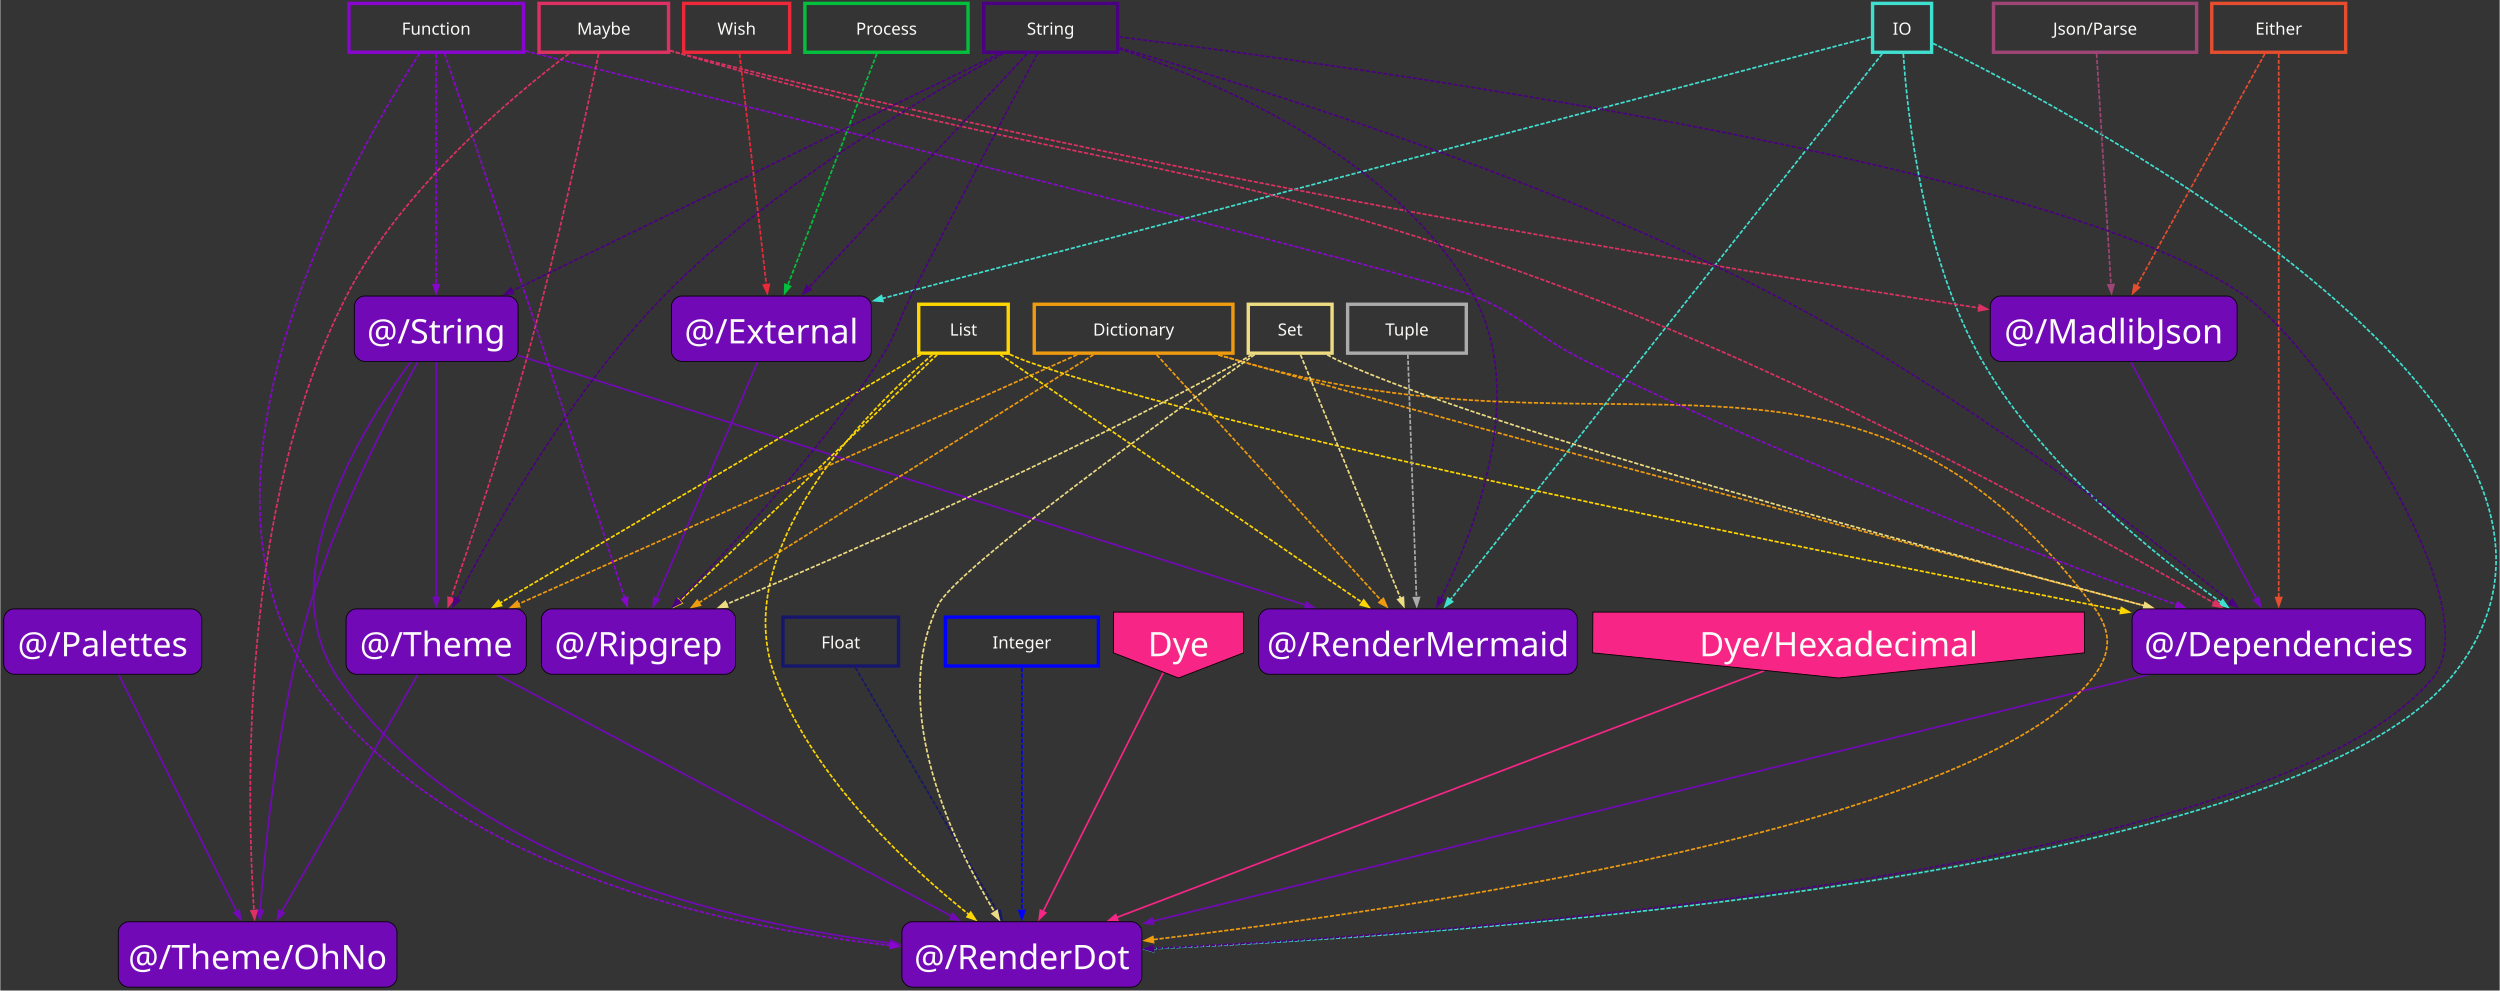
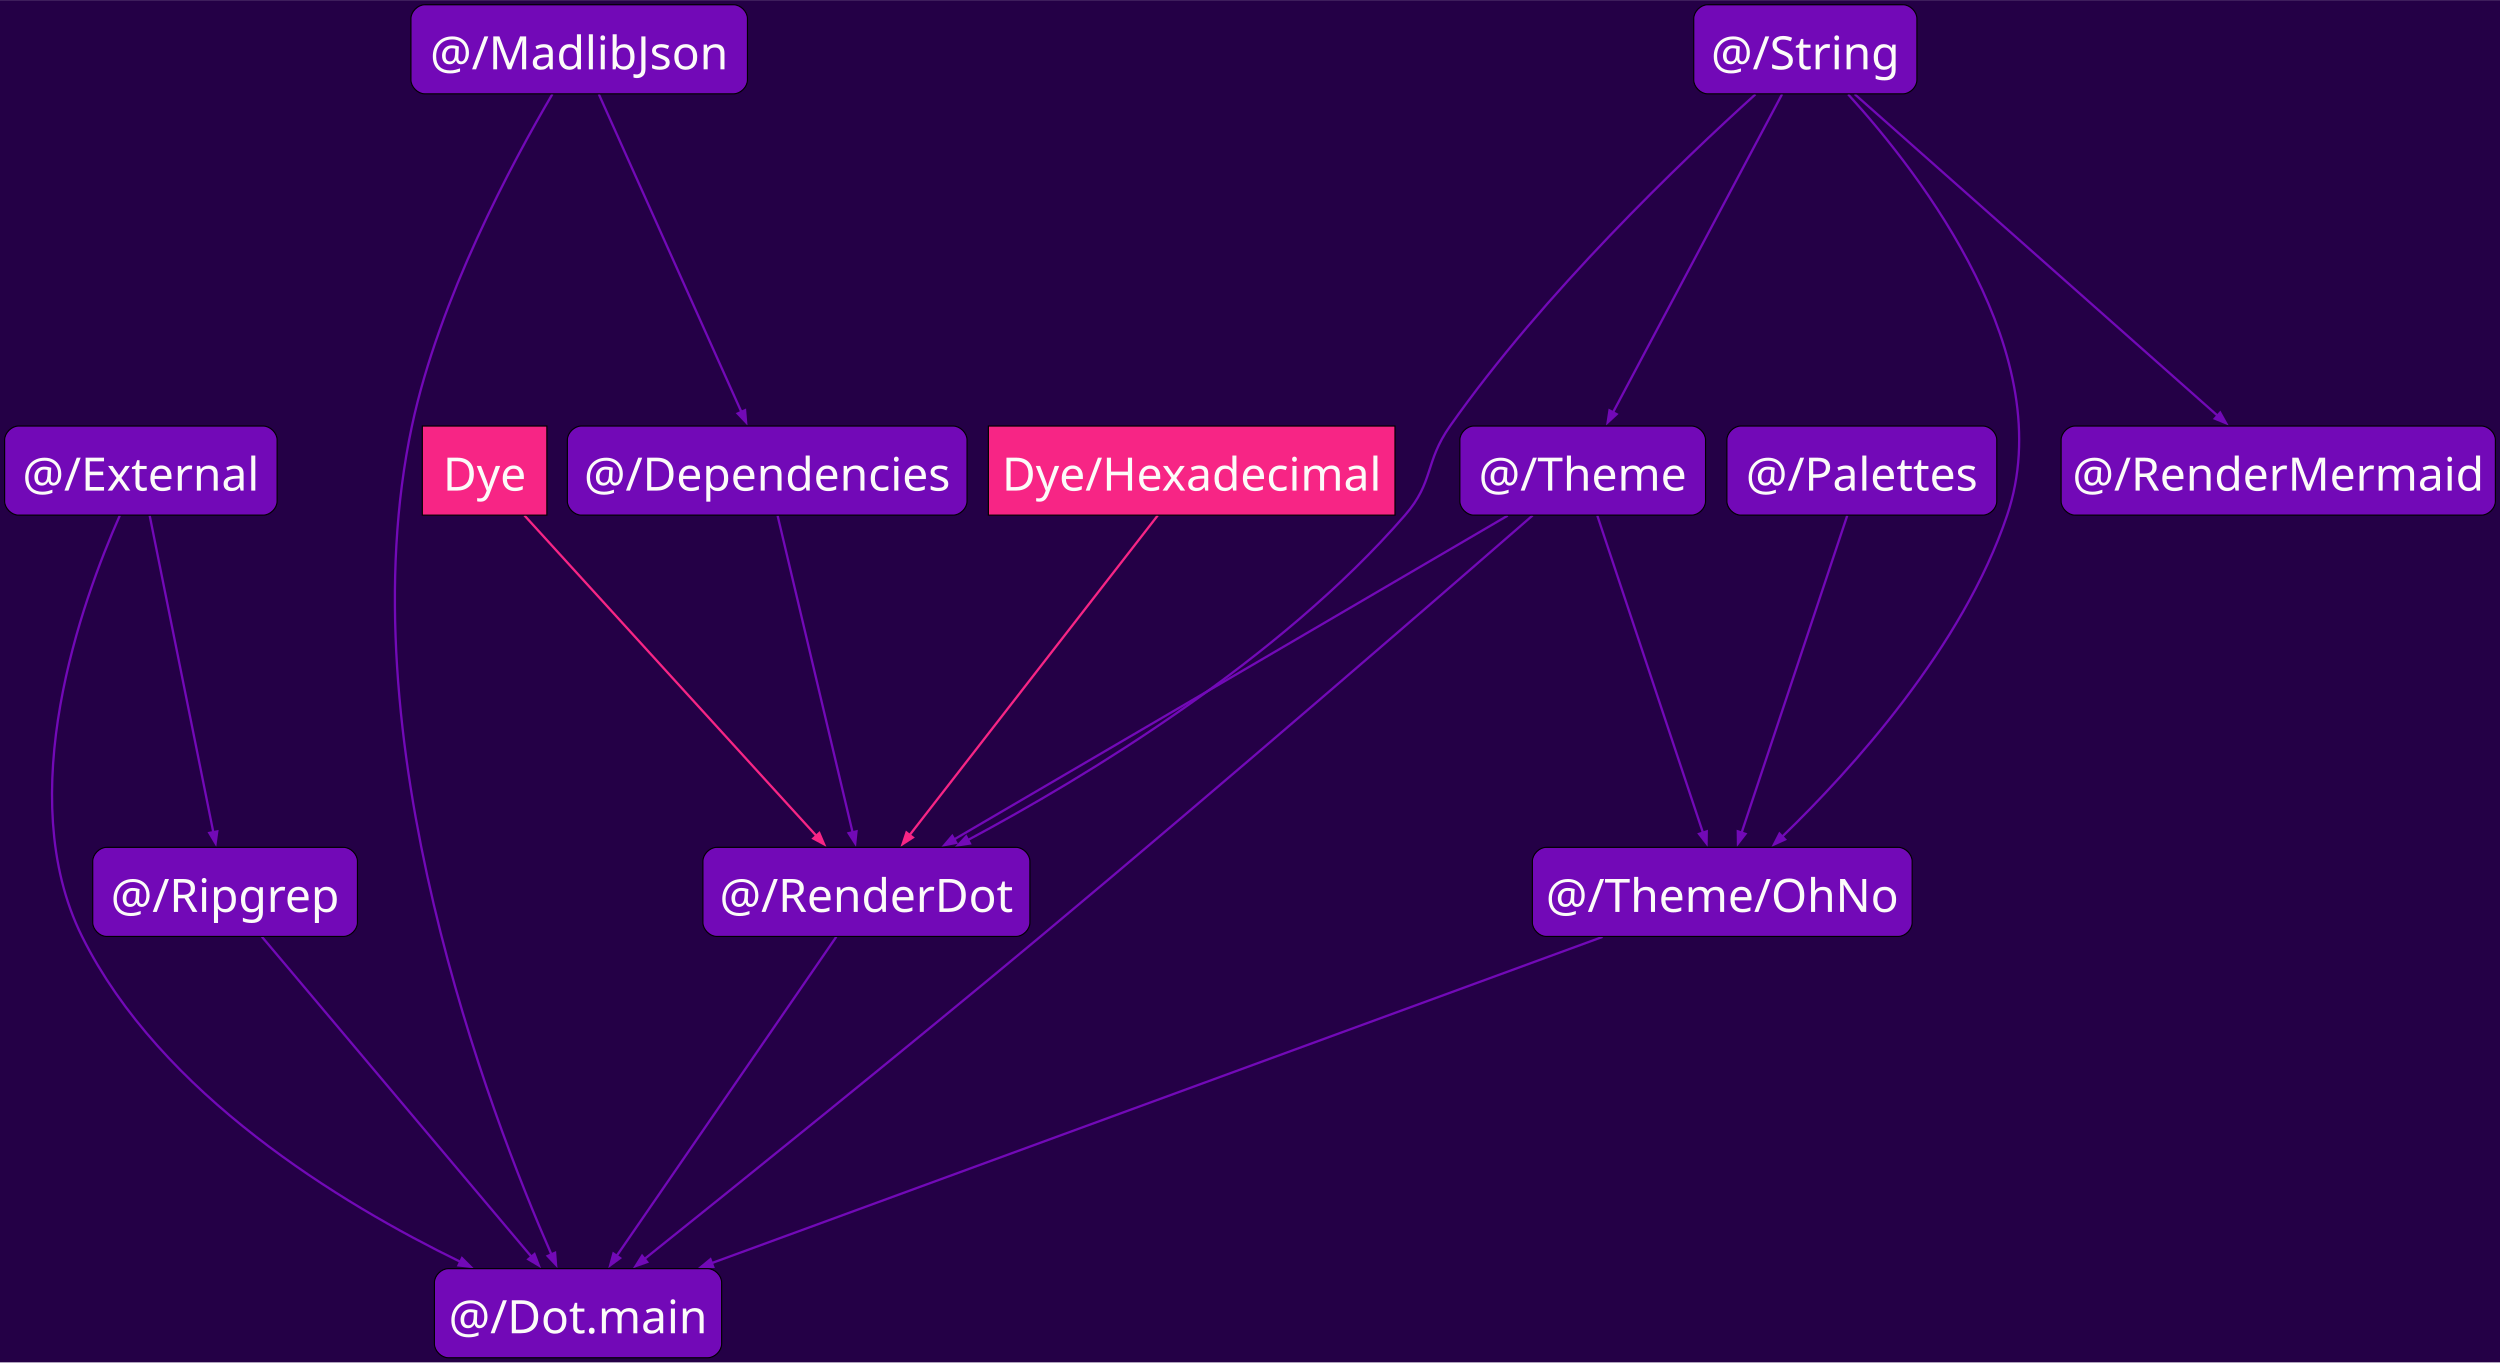
- <svg xmlns="http://www.w3.org/2000/svg" width="2953pt" height="1170pt" viewBox="0.00 0.00 2953.08 1170.34">
-   <g id="graph0" class="graph" transform="scale(1 1) rotate(0) translate(4 1166.34)">
-     <polygon fill="#343434" stroke="none" points="-4,4 -4,-1166.34 2949.08,-1166.34 2949.08,4 -4,4" />
-     <g id="edge21" class="edge">
-       <path fill="none" stroke="#f72585" stroke-width="2" d="M1370.09,-371.71C1336.91,-305.76 1265.81,-164.45 1227.94,-89.19" />
-       <polygon fill="#f72585" stroke="#f72585" stroke-width="2" points="1231.14,-87.76 1223.52,-80.4 1224.89,-90.91 1231.14,-87.76" />
+ <svg xmlns="http://www.w3.org/2000/svg" width="2167pt" height="1181pt" viewBox="0.00 0.00 2167.38 1181.00">
+   <g id="graph0" class="graph" transform="scale(1 1) rotate(0) translate(4 1177)">
+     <polygon fill="#240046" stroke="none" points="-4,4 -4,-1177 2163.38,-1177 2163.38,4 -4,4" />
+     <g id="edge11" class="edge">
+       <path fill="none" stroke="#f72585" stroke-width="2" d="M450.61,-730.28C511.38,-663.59 637.39,-525.3 703.88,-452.33" />
+       <polygon fill="#f72585" stroke="#f72585" stroke-width="2" points="706.28,-454.9 710.43,-445.15 701.11,-450.18 706.28,-454.9" />
    </g>
-     <g id="edge22" class="edge">
-       <path fill="none" stroke="#f72585" stroke-width="2" d="M2080.23,-373.86C1904.34,-306.84 1508.96,-156.2 1314.84,-82.24" />
-       <polygon fill="#f72585" stroke="#f72585" stroke-width="2" points="1316.33,-79.06 1305.74,-78.77 1313.84,-85.6 1316.33,-79.06" />
+     <g id="edge12" class="edge">
+       <path fill="none" stroke="#f72585" stroke-width="2" d="M999.74,-730.28C948.07,-663.72 841.05,-525.86 784.31,-452.78" />
+       <polygon fill="#f72585" stroke="#f72585" stroke-width="2" points="787.4,-451.05 778.51,-445.3 781.88,-455.35 787.4,-451.05" />
+     </g>
+     <g id="edge8" class="edge">
+       <path fill="none" stroke="#7209b7" stroke-width="2" d="M670.09,-730.28C685.65,-664.54 717.68,-529.23 735.14,-455.5" />
+       <polygon fill="#7209b7" stroke="#7209b7" stroke-width="2" points="738.53,-456.39 737.42,-445.85 731.71,-454.78 738.53,-456.39" />
+     </g>
+     <g id="edge2" class="edge">
+       <path fill="none" stroke="#7209b7" stroke-width="2" d="M99.89,-730.23C66.92,-655.94 6.24,-487.73 67.12,-365.25 135.13,-228.46 291.07,-133.77 395.27,-83.08" />
+       <polygon fill="#7209b7" stroke="#7209b7" stroke-width="2" points="396.53,-86.36 404.03,-78.88 393.5,-80.05 396.53,-86.36" />
+     </g>
+     <g id="edge14" class="edge">
+       <path fill="none" stroke="#7209b7" stroke-width="2" d="M125.73,-730.28C138.94,-664.54 166.13,-529.23 180.95,-455.5" />
+       <polygon fill="#7209b7" stroke="#7209b7" stroke-width="2" points="184.35,-456.37 182.89,-445.88 177.48,-454.99 184.35,-456.37" />
+     </g>
+     <g id="edge1" class="edge">
+       <path fill="none" stroke="#7209b7" stroke-width="2" d="M515.11,-1095.53C544.73,-1029.52 605.82,-893.36 638.82,-819.83" />
+       <polygon fill="#7209b7" stroke="#7209b7" stroke-width="2" points="641.92,-821.48 642.82,-810.92 635.53,-818.61 641.92,-821.48" />
+     </g>
+     <g id="edge3" class="edge">
+       <path fill="none" stroke="#7209b7" stroke-width="2" d="M474.94,-1095.58C440.3,-1036.67 376.61,-918.22 353.12,-807.75 295.72,-537.71 420.54,-211.68 474.18,-89.26" />
+       <polygon fill="#7209b7" stroke="#7209b7" stroke-width="2" points="477.21,-91.05 478.06,-80.49 470.81,-88.21 477.21,-91.05" />
+     </g>
+     <g id="edge16" class="edge">
+       <path fill="none" stroke="#7209b7" stroke-width="2" d="M1597.52,-730.28C1575.57,-664.4 1530.36,-528.67 1505.83,-455.04" />
+       <polygon fill="#7209b7" stroke="#7209b7" stroke-width="2" points="1509.23,-454.16 1502.75,-445.78 1502.59,-456.37 1509.23,-454.16" />
+     </g>
+     <g id="edge4" class="edge">
+       <path fill="none" stroke="#7209b7" stroke-width="2" d="M721.08,-365.03C675.37,-298.61 580.78,-161.18 530.4,-87.98" />
+       <polygon fill="#7209b7" stroke="#7209b7" stroke-width="2" points="533.57,-86.41 525.02,-80.15 527.8,-90.37 533.57,-86.41" />
+     </g>
+     <g id="edge5" class="edge">
+       <path fill="none" stroke="#7209b7" stroke-width="2" d="M223.01,-365.03C279.07,-298.47 395.21,-160.61 456.77,-87.53" />
+       <polygon fill="#7209b7" stroke="#7209b7" stroke-width="2" points="459.37,-89.88 463.14,-79.97 454.02,-85.37 459.37,-89.88" />
+     </g>
+     <g id="edge9" class="edge">
+       <path fill="none" stroke="#7209b7" stroke-width="2" d="M1517.9,-1095.34C1454.21,-1037.73 1333.99,-922.83 1253.12,-807.75 1231.01,-776.28 1239.33,-759.55 1214.12,-730.5 1104.97,-604.71 937.18,-503.43 835.24,-448.9" />
+       <polygon fill="#7209b7" stroke="#7209b7" stroke-width="2" points="836.9,-445.82 826.42,-444.23 833.62,-452.01 836.9,-445.82" />
+     </g>
+     <g id="edge13" class="edge">
+       <path fill="none" stroke="#7209b7" stroke-width="2" d="M1603.84,-1095.53C1679.43,-1028.56 1836.48,-889.42 1918.57,-816.69" />
+       <polygon fill="#7209b7" stroke="#7209b7" stroke-width="2" points="1920.77,-819.42 1925.93,-810.17 1916.12,-814.18 1920.77,-819.42" />
+     </g>
+     <g id="edge15" class="edge">
+       <path fill="none" stroke="#7209b7" stroke-width="2" d="M1541.02,-1095.53C1505.87,-1029.38 1433.3,-892.8 1394.29,-819.38" />
+       <polygon fill="#7209b7" stroke="#7209b7" stroke-width="2" points="1397.54,-818.02 1389.75,-810.83 1391.35,-821.31 1397.54,-818.02" />
    </g>
    <g id="edge17" class="edge">
-       <path fill="none" stroke="#7209b7" stroke-width="2" d="M2534.32,-369.25C2249.56,-298.74 1642.96,-148.55 1357.54,-77.89" />
-       <polygon fill="#7209b7" stroke="#7209b7" stroke-width="2" points="1358.51,-74.52 1347.96,-75.52 1356.83,-81.32 1358.51,-74.52" />
+       <path fill="none" stroke="#7209b7" stroke-width="2" d="M1598.22,-1095.35C1662.29,-1024.87 1782.56,-868.55 1736.12,-730.5 1697.69,-616.23 1601.47,-510.2 1541.1,-451.81" />
+       <polygon fill="#7209b7" stroke="#7209b7" stroke-width="2" points="1543.56,-449.33 1533.92,-444.95 1538.73,-454.39 1543.56,-449.33" />
    </g>
-     <g id="edge37" class="edge">
-       <path fill="none" stroke="#7209b7" stroke-width="2" d="M890.79,-739C862.25,-672.18 803.07,-533.58 771.28,-459.14" />
-       <polygon fill="#7209b7" stroke="#7209b7" stroke-width="2" points="774.57,-457.93 767.43,-450.11 768.14,-460.68 774.57,-457.93" />
+     <g id="edge6" class="edge">
+       <path fill="none" stroke="#7209b7" stroke-width="2" d="M1324.72,-730.24C1242.2,-658.38 1056.77,-497.62 898.12,-365.25 777.03,-264.22 633.08,-148.33 554.82,-85.68" />
+       <polygon fill="#7209b7" stroke="#7209b7" stroke-width="2" points="557.04,-82.97 547.05,-79.46 552.67,-88.44 557.04,-82.97" />
    </g>
-     <g id="edge1" class="edge">
-       <path fill="none" stroke="#7209b7" stroke-width="2" d="M2513.13,-739C2548.65,-672.04 2622.39,-533.01 2661.81,-458.68" />
-       <polygon fill="#7209b7" stroke="#7209b7" stroke-width="2" points="2664.82,-460.48 2666.41,-450 2658.63,-457.2 2664.82,-460.48" />
-     </g>
-     <g id="edge50" class="edge">
-       <path fill="none" stroke="#7209b7" stroke-width="2" d="M135.89,-369.33C169.22,-302.37 238.43,-163.34 275.42,-89.01" />
-       <polygon fill="#7209b7" stroke="#7209b7" stroke-width="2" points="278.4,-90.88 279.72,-80.37 272.13,-87.76 278.4,-90.88" />
+     <g id="edge10" class="edge">
+       <path fill="none" stroke="#7209b7" stroke-width="2" d="M1303.13,-730.11C1187.46,-662.45 946.49,-521.49 823.26,-449.41" />
+       <polygon fill="#7209b7" stroke="#7209b7" stroke-width="2" points="825.08,-446.42 814.69,-444.39 821.55,-452.46 825.08,-446.42" />
    </g>
    <g id="edge18" class="edge">
-       <path fill="none" stroke="#7209b7" stroke-width="2" d="M481.01,-739.01C424.25,-662.23 313.76,-485.57 395,-365.25 541.09,-148.87 857.55,-76.25 1048.19,-51.89" />
-       <polygon fill="#7209b7" stroke="#7209b7" stroke-width="2" points="1048.35,-55.4 1057.84,-50.69 1047.48,-48.45 1048.35,-55.4" />
-     </g>
-     <g id="edge30" class="edge">
-       <path fill="none" stroke="#7209b7" stroke-width="2" d="M607.91,-746.25C815.33,-680.51 1302.58,-526.07 1538.45,-451.31" />
-       <polygon fill="#7209b7" stroke="#7209b7" stroke-width="2" points="1539.51,-454.65 1547.98,-448.29 1537.39,-447.97 1539.51,-454.65" />
-     </g>
-     <g id="edge45" class="edge">
-       <path fill="none" stroke="#7209b7" stroke-width="2" d="M511,-739C511,-672.45 511,-534.72 511,-460.06" />
-       <polygon fill="#7209b7" stroke="#7209b7" stroke-width="2" points="514.5,-460.35 511,-450.35 507.5,-460.35 514.5,-460.35" />
-     </g>
-     <g id="edge51" class="edge">
-       <path fill="none" stroke="#7209b7" stroke-width="2" d="M489.48,-739.23C456.65,-679.93 394.46,-560.38 362,-451.34 324.33,-324.78 308.85,-169.19 303.07,-90.45" />
-       <polygon fill="#7209b7" stroke="#7209b7" stroke-width="2" points="306.57,-90.33 302.38,-80.6 299.59,-90.82 306.57,-90.33" />
-     </g>
-     <g id="edge19" class="edge">
-       <path fill="none" stroke="#7209b7" stroke-width="2" d="M582.45,-369.33C711.6,-300.72 983.17,-156.43 1120.19,-83.62" />
-       <polygon fill="#7209b7" stroke="#7209b7" stroke-width="2" points="1121.56,-86.86 1128.75,-79.08 1118.27,-80.68 1121.56,-86.86" />
-     </g>
-     <g id="edge52" class="edge">
-       <path fill="none" stroke="#7209b7" stroke-width="2" d="M489.21,-369.33C450.71,-302.23 370.67,-162.76 328.08,-88.55" />
-       <polygon fill="#7209b7" stroke="#7209b7" stroke-width="2" points="331.35,-87.21 323.33,-80.28 325.27,-90.7 331.35,-87.21" />
-     </g>
-     <g id="edge2" class="edge">
-       <path fill="none" stroke="#ef9b0f" stroke-width="2" stroke-dasharray="5,2" d="M1434.76,-747.15C1443.96,-744.48 1453.15,-741.84 1462,-739.34 1844.12,-631.32 2295.57,-511.89 2529.54,-450.6" />
-       <polygon fill="#ef9b0f" stroke="#ef9b0f" stroke-width="2" points="2530.17,-454.05 2538.96,-448.13 2528.4,-447.28 2530.17,-454.05" />
-     </g>
-     <g id="edge20" class="edge">
-       <path fill="none" stroke="#ef9b0f" stroke-width="2" stroke-dasharray="5,2" d="M1435.49,-747.1C1444.45,-744.47 1453.39,-741.85 1462,-739.34 1908.52,-609.29 2188.03,-822.71 2468,-451.34 2491.03,-420.79 2491.44,-395.49 2468,-365.25 2332.03,-189.85 1664.54,-92.31 1357.75,-56.11" />
-       <polygon fill="#ef9b0f" stroke="#ef9b0f" stroke-width="2" points="1358.55,-52.68 1348.21,-54.99 1357.73,-59.63 1358.55,-52.68" />
-     </g>
-     <g id="edge31" class="edge">
-       <path fill="none" stroke="#ef9b0f" stroke-width="2" stroke-dasharray="5,2" d="M1362.21,-747.19C1420.42,-683.5 1557.42,-533.58 1627.72,-456.66" />
-       <polygon fill="#ef9b0f" stroke="#ef9b0f" stroke-width="2" points="1630.16,-459.18 1634.32,-449.43 1624.99,-454.45 1630.16,-459.18" />
-     </g>
-     <g id="edge38" class="edge">
-       <path fill="none" stroke="#ef9b0f" stroke-width="2" stroke-dasharray="5,2" d="M1287.62,-747.19C1185.15,-682.78 942.39,-530.22 821.28,-454.1" />
-       <polygon fill="#ef9b0f" stroke="#ef9b0f" stroke-width="2" points="823.2,-451.17 812.87,-448.81 819.47,-457.09 823.2,-451.17" />
-     </g>
-     <g id="edge46" class="edge">
-       <path fill="none" stroke="#ef9b0f" stroke-width="2" stroke-dasharray="5,2" d="M1268.27,-747.19C1123,-682.37 777.61,-528.26 608.15,-452.65" />
-       <polygon fill="#ef9b0f" stroke="#ef9b0f" stroke-width="2" points="609.58,-449.45 599.03,-448.57 606.73,-455.84 609.58,-449.45" />
-     </g>
-     <g id="edge3" class="edge">
-       <path fill="none" stroke="#e44d2e" stroke-width="2" stroke-dasharray="5,2" d="M2688,-1102.77C2688,-991.8 2688,-600.64 2688,-460.08" />
-       <polygon fill="#e44d2e" stroke="#e44d2e" stroke-width="2" points="2691.5,-460.3 2688,-450.3 2684.5,-460.3 2691.5,-460.3" />
-     </g>
-     <g id="edge14" class="edge">
-       <path fill="none" stroke="#e44d2e" stroke-width="2" stroke-dasharray="5,2" d="M2671.54,-1102.63C2637.99,-1041.8 2561.37,-902.91 2520.26,-828.39" />
-       <polygon fill="#e44d2e" stroke="#e44d2e" stroke-width="2" points="2523.34,-826.72 2515.44,-819.65 2517.21,-830.1 2523.34,-826.72" />
-     </g>
-     <g id="edge23" class="edge">
-       <path fill="none" stroke="#16166b" stroke-width="2" stroke-dasharray="5,2" d="M1006.33,-377.52C1043.18,-314.22 1129.59,-165.74 1174.61,-88.4" />
-       <polygon fill="#16166b" stroke="#16166b" stroke-width="2" points="1177.41,-90.55 1179.42,-80.14 1171.36,-87.02 1177.41,-90.55" />
-     </g>
-     <g id="edge4" class="edge">
-       <path fill="none" stroke="#8806ce" stroke-width="2" stroke-dasharray="5,2" d="M615.97,-1106.25C903.15,-1034.42 1683.97,-838.34 1737,-816.59 1800.25,-790.65 1808.59,-769.37 1870,-739.34 2111.41,-621.28 2406.22,-509.99 2567.79,-451.67" />
-       <polygon fill="#8806ce" stroke="#8806ce" stroke-width="2" points="2568.6,-455.1 2576.82,-448.42 2566.22,-448.51 2568.6,-455.1" />
-     </g>
-     <g id="edge24" class="edge">
-       <path fill="none" stroke="#8806ce" stroke-width="2" stroke-dasharray="5,2" d="M491.14,-1102.9C420.72,-994.04 195.9,-609.24 363,-365.25 517.04,-140.33 850.71,-70.74 1048.01,-49.23" />
-       <polygon fill="#8806ce" stroke="#8806ce" stroke-width="2" points="1048.21,-52.72 1057.79,-48.19 1047.48,-45.76 1048.21,-52.72" />
-     </g>
-     <g id="edge39" class="edge">
-       <path fill="none" stroke="#8806ce" stroke-width="2" stroke-dasharray="5,2" d="M521.02,-1102.88C539.92,-1046.99 582.1,-922.03 617,-816.59 659.57,-687.99 708.88,-536.24 733.8,-459.36" />
-       <polygon fill="#8806ce" stroke="#8806ce" stroke-width="2" points="737.04,-460.7 736.79,-450.11 730.38,-458.55 737.04,-460.7" />
-     </g>
-     <g id="edge43" class="edge">
-       <path fill="none" stroke="#8806ce" stroke-width="2" stroke-dasharray="5,2" d="M511,-1102.63C511,-1042.18 511,-904.63 511,-829.78" />
-       <polygon fill="#8806ce" stroke="#8806ce" stroke-width="2" points="514.5,-830.03 511,-820.03 507.5,-830.03 514.5,-830.03" />
-     </g>
-     <g id="edge5" class="edge">
-       <path fill="none" stroke="#40e0d0" stroke-width="2" stroke-dasharray="5,2" d="M2244.46,-1102.73C2248.99,-1034.14 2267.15,-861.4 2338,-739.34 2409.22,-616.64 2540.04,-511.45 2619.99,-454.57" />
-       <polygon fill="#40e0d0" stroke="#40e0d0" stroke-width="2" points="2621.81,-457.56 2627.97,-448.94 2617.78,-451.84 2621.81,-457.56" />
-     </g>
-     <g id="edge10" class="edge">
-       <path fill="none" stroke="#40e0d0" stroke-width="2" stroke-dasharray="5,2" d="M2206.22,-1122.74C2037.47,-1078.08 1332.86,-891.65 1037.82,-813.58" />
-       <polygon fill="#40e0d0" stroke="#40e0d0" stroke-width="2" points="1038.85,-810.23 1028.29,-811.06 1037.06,-817 1038.85,-810.23" />
-     </g>
-     <g id="edge25" class="edge">
-       <path fill="none" stroke="#40e0d0" stroke-width="2" stroke-dasharray="5,2" d="M2279.62,-1115.03C2449.39,-1031.98 3141.02,-668.11 2891,-365.25 2696.95,-130.19 1737.99,-62.93 1358.24,-45.35" />
-       <polygon fill="#40e0d0" stroke="#40e0d0" stroke-width="2" points="1358.42,-41.85 1348.27,-44.89 1358.1,-48.85 1358.42,-41.85" />
-     </g>
-     <g id="edge32" class="edge">
-       <path fill="none" stroke="#40e0d0" stroke-width="2" stroke-dasharray="5,2" d="M2219.51,-1102.77C2131.12,-991.01 1817.97,-595.11 1708.84,-457.14" />
-       <polygon fill="#40e0d0" stroke="#40e0d0" stroke-width="2" points="1711.86,-455.32 1702.92,-449.65 1706.37,-459.66 1711.86,-455.32" />
-     </g>
-     <g id="edge26" class="edge">
-       <path fill="none" stroke="#0000ff" stroke-width="2" stroke-dasharray="5,2" d="M1203,-377.52C1203,-314.73 1203,-168.17 1203,-90.32" />
-       <polygon fill="#0000ff" stroke="#0000ff" stroke-width="2" points="1206.5,-90.55 1203,-80.55 1199.5,-90.55 1206.5,-90.55" />
-     </g>
-     <g id="edge15" class="edge">
-       <path fill="none" stroke="#9f4576" stroke-width="2" stroke-dasharray="5,2" d="M2472.86,-1102.63C2476.62,-1042.18 2485.18,-904.63 2489.84,-829.78" />
-       <polygon fill="#9f4576" stroke="#9f4576" stroke-width="2" points="2493.32,-830.22 2490.44,-820.02 2486.33,-829.79 2493.32,-830.22" />
-     </g>
-     <g id="edge6" class="edge">
-       <path fill="none" stroke="#ffd700" stroke-width="2" stroke-dasharray="5,2" d="M1188.62,-747.65C1195.38,-744.59 1202.28,-741.74 1209,-739.34 1446.93,-654.57 2160.02,-511.28 2501.6,-444.95" />
-       <polygon fill="#ffd700" stroke="#ffd700" stroke-width="2" points="2502.22,-448.4 2511.37,-443.06 2500.89,-441.53 2502.22,-448.4" />
-     </g>
-     <g id="edge27" class="edge">
-       <path fill="none" stroke="#ffd700" stroke-width="2" stroke-dasharray="5,2" d="M1097.31,-747.28C1020.48,-681.27 854.37,-516.23 912,-365.25 957.61,-245.75 1069.48,-142.34 1140.48,-85.71" />
-       <polygon fill="#ffd700" stroke="#ffd700" stroke-width="2" points="1142.58,-88.51 1148.26,-79.57 1138.24,-83.01 1142.58,-88.51" />
-     </g>
-     <g id="edge33" class="edge">
-       <path fill="none" stroke="#ffd700" stroke-width="2" stroke-dasharray="5,2" d="M1177.49,-747.19C1271.46,-682.85 1493.94,-530.52 1605.23,-454.33" />
-       <polygon fill="#ffd700" stroke="#ffd700" stroke-width="2" points="1606.87,-457.45 1613.15,-448.91 1602.92,-451.67 1606.87,-457.45" />
-     </g>
-     <g id="edge40" class="edge">
-       <path fill="none" stroke="#ffd700" stroke-width="2" stroke-dasharray="5,2" d="M1102.9,-747.19C1036.24,-683.37 879.17,-532.97 798.97,-456.19" />
-       <polygon fill="#ffd700" stroke="#ffd700" stroke-width="2" points="801.41,-453.68 791.77,-449.29 796.57,-458.74 801.41,-453.68" />
-     </g>
-     <g id="edge47" class="edge">
-       <path fill="none" stroke="#ffd700" stroke-width="2" stroke-dasharray="5,2" d="M1083.55,-747.19C974.19,-682.65 714.85,-529.6 586.14,-453.64" />
-       <polygon fill="#ffd700" stroke="#ffd700" stroke-width="2" points="588.22,-450.8 577.83,-448.74 584.66,-456.83 588.22,-450.8" />
+       <path fill="none" stroke="#7209b7" stroke-width="2" d="M1380.73,-730.28C1402.68,-664.4 1447.89,-528.67 1472.42,-455.04" />
+       <polygon fill="#7209b7" stroke="#7209b7" stroke-width="2" points="1475.66,-456.37 1475.5,-445.78 1469.02,-454.16 1475.66,-456.37" />
    </g>
    <g id="edge7" class="edge">
-       <path fill="none" stroke="#de3163" stroke-width="2" stroke-dasharray="5,2" d="M787.22,-1106.63C789.5,-1105.94 791.77,-1105.26 794,-1104.59 1268.5,-963.41 1406.99,-991.8 1870,-816.59 2153.69,-709.24 2469.91,-535.05 2611.82,-453.74" />
-       <polygon fill="#de3163" stroke="#de3163" stroke-width="2" points="2613.41,-456.87 2620.34,-448.85 2609.93,-450.8 2613.41,-456.87" />
-     </g>
-     <g id="edge16" class="edge">
-       <path fill="none" stroke="#de3163" stroke-width="2" stroke-dasharray="5,2" d="M787.16,-1106.42C789.46,-1105.79 791.74,-1105.18 794,-1104.59 1353.32,-959.91 2031.37,-848.81 2333.92,-802.51" />
-       <polygon fill="#de3163" stroke="#de3163" stroke-width="2" points="2334.37,-805.98 2343.73,-801.01 2333.32,-799.06 2334.37,-805.98" />
-     </g>
-     <g id="edge48" class="edge">
-       <path fill="none" stroke="#de3163" stroke-width="2" stroke-dasharray="5,2" d="M702.89,-1102.67C689.18,-1036.75 654.25,-873.77 617,-739.34 589.2,-639.03 550.58,-523.6 528.45,-459.27" />
-       <polygon fill="#de3163" stroke="#de3163" stroke-width="2" points="531.81,-458.28 525.24,-449.97 525.19,-460.57 531.81,-458.28" />
-     </g>
-     <g id="edge53" class="edge">
-       <path fill="none" stroke="#de3163" stroke-width="2" stroke-dasharray="5,2" d="M667.42,-1102.6C600.36,-1051.98 469.34,-942.48 405,-816.59 278.01,-568.13 287.07,-219.38 295.72,-90.27" />
-       <polygon fill="#de3163" stroke="#de3163" stroke-width="2" points="299.2,-90.65 296.42,-80.43 292.22,-90.15 299.2,-90.65" />
-     </g>
-     <g id="edge11" class="edge">
-       <path fill="none" stroke="#03c03c" stroke-width="2" stroke-dasharray="5,2" d="M1031.52,-1102.63C1008.17,-1041.93 954.9,-903.48 926.19,-828.85" />
-       <polygon fill="#03c03c" stroke="#03c03c" stroke-width="2" points="929.58,-827.9 922.72,-819.83 923.04,-830.42 929.58,-827.9" />
-     </g>
-     <g id="edge8" class="edge">
-       <path fill="none" stroke="#eedc82" stroke-width="2" stroke-dasharray="5,2" d="M1563.71,-747.24C1568.76,-744.37 1573.92,-741.66 1579,-739.34 1750.38,-661.06 2266.05,-520.29 2529.44,-450.64" />
-       <polygon fill="#eedc82" stroke="#eedc82" stroke-width="2" points="2530.09,-454.09 2538.86,-448.15 2528.3,-447.32 2530.09,-454.09" />
-     </g>
-     <g id="edge28" class="edge">
-       <path fill="none" stroke="#eedc82" stroke-width="2" stroke-dasharray="5,2" d="M1478.02,-747.32C1376.49,-675.2 1124.49,-493.39 1104,-451.34 1044.27,-328.73 1123.11,-167.6 1171.04,-88.18" />
-       <polygon fill="#eedc82" stroke="#eedc82" stroke-width="2" points="1173.75,-90.46 1176,-80.1 1167.78,-86.79 1173.75,-90.46" />
-     </g>
-     <g id="edge34" class="edge">
-       <path fill="none" stroke="#eedc82" stroke-width="2" stroke-dasharray="5,2" d="M1532.23,-747.19C1558.12,-684.15 1618.71,-536.63 1650.58,-459.03" />
-       <polygon fill="#eedc82" stroke="#eedc82" stroke-width="2" points="1653.72,-460.58 1654.28,-450 1647.25,-457.92 1653.72,-460.58" />
-     </g>
-     <g id="edge41" class="edge">
-       <path fill="none" stroke="#eedc82" stroke-width="2" stroke-dasharray="5,2" d="M1474.62,-747.19C1470.07,-744.45 1465.47,-741.79 1461,-739.34 1251.23,-624.43 994.38,-511.74 853.96,-452.38" />
-       <polygon fill="#eedc82" stroke="#eedc82" stroke-width="2" points="855.34,-449.17 844.77,-448.51 852.62,-455.62 855.34,-449.17" />
-     </g>
-     <g id="edge9" class="edge">
-       <path fill="none" stroke="#4b0082" stroke-width="2" stroke-dasharray="5,2" d="M1318.07,-1109.94C1473.55,-1065.16 1822.31,-957.03 2094,-816.59 2304.48,-707.79 2528.82,-536.9 2631.18,-455.45" />
-       <polygon fill="#4b0082" stroke="#4b0082" stroke-width="2" points="2633.29,-458.25 2638.92,-449.27 2628.92,-452.77 2633.29,-458.25" />
-     </g>
-     <g id="edge12" class="edge">
-       <path fill="none" stroke="#4b0082" stroke-width="2" stroke-dasharray="5,2" d="M1209.15,-1102.63C1151.78,-1041.18 1020.03,-900.05 951.01,-826.11" />
-       <polygon fill="#4b0082" stroke="#4b0082" stroke-width="2" points="953.95,-824.14 944.57,-819.21 948.84,-828.91 953.95,-824.14" />
-     </g>
-     <g id="edge29" class="edge">
-       <path fill="none" stroke="#4b0082" stroke-width="2" stroke-dasharray="5,2" d="M1318.04,-1122.75C1584.51,-1089.52 2429.01,-973.74 2648,-816.59 2738.81,-751.42 2941.06,-451.53 2870,-365.25 2678.84,-133.14 1734.27,-64.19 1358.03,-45.75" />
-       <polygon fill="#4b0082" stroke="#4b0082" stroke-width="2" points="1358.34,-42.26 1348.19,-45.27 1358.01,-49.25 1358.34,-42.26" />
-     </g>
-     <g id="edge35" class="edge">
-       <path fill="none" stroke="#4b0082" stroke-width="2" stroke-dasharray="5,2" d="M1317.99,-1108.77C1435.08,-1069.62 1647.43,-979.13 1737,-816.59 1801.09,-700.29 1737.75,-538.84 1697.93,-458.62" />
-       <polygon fill="#4b0082" stroke="#4b0082" stroke-width="2" points="1701.25,-457.43 1693.61,-450.09 1695,-460.6 1701.25,-457.43" />
-     </g>
-     <g id="edge42" class="edge">
-       <path fill="none" stroke="#4b0082" stroke-width="2" stroke-dasharray="5,2" d="M1221.29,-1102.98C1191.67,-1047.25 1125.72,-922.54 1072,-816.59 1054.7,-782.47 1055.09,-771.27 1034,-739.34 961.86,-630.16 857.42,-517.72 797.35,-456.35" />
-       <polygon fill="#4b0082" stroke="#4b0082" stroke-width="2" points="800.09,-454.15 790.58,-449.47 795.1,-459.05 800.09,-454.15" />
-     </g>
-     <g id="edge44" class="edge">
-       <path fill="none" stroke="#4b0082" stroke-width="2" stroke-dasharray="5,2" d="M1175.73,-1102.63C1047.46,-1040.18 750.18,-895.43 600.51,-822.55" />
-       <polygon fill="#4b0082" stroke="#4b0082" stroke-width="2" points="602.36,-819.56 591.84,-818.33 599.29,-825.85 602.36,-819.56" />
-     </g>
-     <g id="edge49" class="edge">
-       <path fill="none" stroke="#4b0082" stroke-width="2" stroke-dasharray="5,2" d="M1180.22,-1102.68C1088.4,-1052.56 905,-944.26 780,-816.59 669.67,-703.91 577.6,-539.82 535.54,-458.61" />
-       <polygon fill="#4b0082" stroke="#4b0082" stroke-width="2" points="538.77,-457.23 531.08,-449.94 532.54,-460.43 538.77,-457.23" />
-     </g>
-     <g id="edge36" class="edge">
-       <path fill="none" stroke="#ababab" stroke-width="2" stroke-dasharray="5,2" d="M1659.05,-747.19C1661.27,-684.41 1666.45,-537.84 1669.21,-459.99" />
-       <polygon fill="#ababab" stroke="#ababab" stroke-width="2" points="1672.7,-460.34 1669.55,-450.22 1665.7,-460.09 1672.7,-460.34" />
-     </g>
-     <g id="edge13" class="edge">
-       <path fill="none" stroke="#ed2939" stroke-width="2" stroke-dasharray="5,2" d="M869.46,-1102.63C876.47,-1042.18 892.43,-904.63 901.11,-829.78" />
-       <polygon fill="#ed2939" stroke="#ed2939" stroke-width="2" points="904.56,-830.35 902.24,-820.01 897.61,-829.54 904.56,-830.35" />
+       <path fill="none" stroke="#7209b7" stroke-width="2" d="M1385.31,-364.86C1198.67,-296.52 807.82,-153.39 612.86,-82" />
+       <polygon fill="#7209b7" stroke="#7209b7" stroke-width="2" points="614.31,-78.81 603.72,-78.66 611.9,-85.38 614.31,-78.81" />
    </g>
    <g id="node1" class="node">
-       <polygon fill="#f72585" stroke="black" points="1311.09,-394.99 1388,-365.25 1464.91,-394.99 1464.84,-443.12 1311.16,-443.12 1311.09,-394.99" />
-       <text text-anchor="middle" x="1388" y="-390.92" font-family="Obviously Narrow" font-size="40.00" fill="#fcfbf9">Dye</text>
+       <polygon fill="#f72585" stroke="black" points="470.12,-807.75 362.12,-807.75 362.12,-730.5 470.12,-730.5 470.12,-807.75" />
+       <text text-anchor="middle" x="416.12" y="-751.75" font-family="Obviously Narrow" font-size="40.00" fill="#fcfbf9">Dye</text>
    </g>
    <g id="node2" class="node">
-       <polygon fill="#f72585" stroke="black" points="1877.38,-394.99 2168,-365.25 2458.62,-394.99 2458.34,-443.12 1877.66,-443.12 1877.38,-394.99" />
-       <text text-anchor="middle" x="2168" y="-390.92" font-family="Obviously Narrow" font-size="40.00" fill="#fcfbf9">Dye/Hexadecimal</text>
+       <polygon fill="#f72585" stroke="black" points="1205.38,-807.75 852.88,-807.75 852.88,-730.5 1205.38,-730.5 1205.38,-807.75" />
+       <text text-anchor="middle" x="1029.12" y="-751.75" font-family="Obviously Narrow" font-size="40.00" fill="#fcfbf9">Dye/Hexadecimal</text>
    </g>
    <g id="node3" class="node">
-       <path fill="#7209b7" stroke="black" d="M2849.25,-446.92C2849.25,-446.92 2526.75,-446.92 2526.75,-446.92 2520.75,-446.92 2514.75,-440.92 2514.75,-434.92 2514.75,-434.92 2514.75,-381.67 2514.75,-381.67 2514.75,-375.67 2520.75,-369.67 2526.75,-369.67 2526.75,-369.67 2849.25,-369.67 2849.25,-369.67 2855.25,-369.67 2861.25,-375.67 2861.25,-381.67 2861.25,-381.67 2861.25,-434.92 2861.25,-434.92 2861.25,-440.92 2855.25,-446.92 2849.25,-446.92" />
-       <text text-anchor="middle" x="2688" y="-390.92" font-family="Obviously Narrow" font-size="40.00" fill="#fcfbf9">@/Dependencies</text>
+       <path fill="#7209b7" stroke="black" d="M822.38,-807.75C822.38,-807.75 499.88,-807.75 499.88,-807.75 493.88,-807.75 487.88,-801.75 487.88,-795.75 487.88,-795.75 487.88,-742.5 487.88,-742.5 487.88,-736.5 493.88,-730.5 499.88,-730.5 499.88,-730.5 822.38,-730.5 822.38,-730.5 828.38,-730.5 834.38,-736.5 834.38,-742.5 834.38,-742.5 834.38,-795.75 834.38,-795.75 834.38,-801.75 828.38,-807.75 822.38,-807.75" />
+       <text text-anchor="middle" x="661.12" y="-751.75" font-family="Obviously Narrow" font-size="40.00" fill="#fcfbf9">@/Dependencies</text>
    </g>
    <g id="node4" class="node">
-       <path fill="#7209b7" stroke="black" d="M1013.12,-816.59C1013.12,-816.59 800.88,-816.59 800.88,-816.59 794.88,-816.59 788.88,-810.59 788.88,-804.59 788.88,-804.59 788.88,-751.34 788.88,-751.34 788.88,-745.34 794.88,-739.34 800.88,-739.34 800.88,-739.34 1013.12,-739.34 1013.12,-739.34 1019.12,-739.34 1025.12,-745.34 1025.12,-751.34 1025.12,-751.34 1025.12,-804.59 1025.12,-804.59 1025.12,-810.59 1019.12,-816.59 1013.12,-816.59" />
-       <text text-anchor="middle" x="907" y="-760.59" font-family="Obviously Narrow" font-size="40.00" fill="#fcfbf9">@/External</text>
+       <path fill="#7209b7" stroke="black" d="M609.62,-77.25C609.62,-77.25 384.62,-77.25 384.62,-77.25 378.62,-77.25 372.62,-71.25 372.62,-65.25 372.62,-65.25 372.62,-12 372.62,-12 372.62,-6 378.62,0 384.62,0 384.62,0 609.62,0 609.62,0 615.62,0 621.62,-6 621.62,-12 621.62,-12 621.62,-65.25 621.62,-65.25 621.62,-71.25 615.62,-77.25 609.62,-77.25" />
+       <text text-anchor="middle" x="497.12" y="-21.25" font-family="Obviously Narrow" font-size="40.00" fill="#fcfbf9">@/Dot.main</text>
    </g>
    <g id="node5" class="node">
-       <path fill="#7209b7" stroke="black" d="M2626.88,-816.59C2626.88,-816.59 2359.12,-816.59 2359.12,-816.59 2353.12,-816.59 2347.12,-810.59 2347.12,-804.59 2347.12,-804.59 2347.12,-751.34 2347.12,-751.34 2347.12,-745.34 2353.12,-739.34 2359.12,-739.34 2359.12,-739.34 2626.88,-739.34 2626.88,-739.34 2632.88,-739.34 2638.88,-745.34 2638.88,-751.34 2638.88,-751.34 2638.88,-804.59 2638.88,-804.59 2638.88,-810.59 2632.88,-816.59 2626.88,-816.59" />
-       <text text-anchor="middle" x="2493" y="-760.59" font-family="Obviously Narrow" font-size="40.00" fill="#fcfbf9">@/MadlibJson</text>
+       <path fill="#7209b7" stroke="black" d="M224.25,-807.75C224.25,-807.75 12,-807.75 12,-807.75 6,-807.75 0,-801.75 0,-795.75 0,-795.75 0,-742.5 0,-742.5 0,-736.5 6,-730.5 12,-730.5 12,-730.5 224.25,-730.5 224.25,-730.5 230.25,-730.5 236.25,-736.5 236.25,-742.5 236.25,-742.5 236.25,-795.75 236.25,-795.75 236.25,-801.75 230.25,-807.75 224.25,-807.75" />
+       <text text-anchor="middle" x="118.12" y="-751.75" font-family="Obviously Narrow" font-size="40.00" fill="#fcfbf9">@/External</text>
    </g>
    <g id="node6" class="node">
-       <path fill="#7209b7" stroke="black" d="M222,-446.92C222,-446.92 12,-446.92 12,-446.92 6,-446.92 0,-440.92 0,-434.92 0,-434.92 0,-381.67 0,-381.67 0,-375.67 6,-369.67 12,-369.67 12,-369.67 222,-369.67 222,-369.67 228,-369.67 234,-375.67 234,-381.67 234,-381.67 234,-434.92 234,-434.92 234,-440.92 228,-446.92 222,-446.92" />
-       <text text-anchor="middle" x="117" y="-390.92" font-family="Obviously Narrow" font-size="40.00" fill="#fcfbf9">@/Palettes</text>
+       <path fill="#7209b7" stroke="black" d="M632,-1173C632,-1173 364.25,-1173 364.25,-1173 358.25,-1173 352.25,-1167 352.25,-1161 352.25,-1161 352.25,-1107.75 352.25,-1107.75 352.25,-1101.75 358.25,-1095.75 364.25,-1095.75 364.25,-1095.75 632,-1095.75 632,-1095.75 638,-1095.75 644,-1101.75 644,-1107.75 644,-1107.75 644,-1161 644,-1161 644,-1167 638,-1173 632,-1173" />
+       <text text-anchor="middle" x="498.12" y="-1117" font-family="Obviously Narrow" font-size="40.00" fill="#fcfbf9">@/MadlibJson</text>
    </g>
    <g id="node7" class="node">
-       <path fill="#7209b7" stroke="black" d="M1332.75,-77.25C1332.75,-77.25 1073.25,-77.25 1073.25,-77.25 1067.25,-77.25 1061.25,-71.25 1061.25,-65.25 1061.25,-65.25 1061.25,-12 1061.25,-12 1061.25,-6 1067.25,0 1073.25,0 1073.25,0 1332.75,0 1332.75,0 1338.75,0 1344.75,-6 1344.75,-12 1344.75,-12 1344.75,-65.25 1344.75,-65.25 1344.75,-71.25 1338.75,-77.25 1332.75,-77.25" />
-       <text text-anchor="middle" x="1203" y="-21.25" font-family="Obviously Narrow" font-size="40.00" fill="#fcfbf9">@/RenderDot</text>
+       <path fill="#7209b7" stroke="black" d="M1715.12,-807.75C1715.12,-807.75 1505.12,-807.75 1505.12,-807.75 1499.12,-807.75 1493.12,-801.75 1493.12,-795.75 1493.12,-795.75 1493.12,-742.5 1493.12,-742.5 1493.12,-736.5 1499.12,-730.5 1505.12,-730.5 1505.12,-730.5 1715.12,-730.5 1715.12,-730.5 1721.12,-730.5 1727.12,-736.5 1727.12,-742.5 1727.12,-742.5 1727.12,-795.75 1727.12,-795.75 1727.12,-801.75 1721.12,-807.75 1715.12,-807.75" />
+       <text text-anchor="middle" x="1610.12" y="-751.75" font-family="Obviously Narrow" font-size="40.00" fill="#fcfbf9">@/Palettes</text>
    </g>
    <g id="node8" class="node">
-       <path fill="#7209b7" stroke="black" d="M1847.25,-446.92C1847.25,-446.92 1494.75,-446.92 1494.75,-446.92 1488.75,-446.92 1482.75,-440.92 1482.75,-434.92 1482.75,-434.92 1482.75,-381.67 1482.75,-381.67 1482.75,-375.67 1488.75,-369.67 1494.75,-369.67 1494.75,-369.67 1847.25,-369.67 1847.25,-369.67 1853.25,-369.67 1859.25,-375.67 1859.25,-381.67 1859.25,-381.67 1859.25,-434.92 1859.25,-434.92 1859.25,-440.92 1853.25,-446.92 1847.25,-446.92" />
-       <text text-anchor="middle" x="1671" y="-390.92" font-family="Obviously Narrow" font-size="40.00" fill="#fcfbf9">@/RenderMermaid</text>
+       <path fill="#7209b7" stroke="black" d="M876.88,-442.5C876.88,-442.5 617.38,-442.5 617.38,-442.5 611.38,-442.5 605.38,-436.5 605.38,-430.5 605.38,-430.5 605.38,-377.25 605.38,-377.25 605.38,-371.25 611.38,-365.25 617.38,-365.25 617.38,-365.25 876.88,-365.25 876.88,-365.25 882.88,-365.25 888.88,-371.25 888.88,-377.25 888.88,-377.25 888.88,-430.5 888.88,-430.5 888.88,-436.5 882.88,-442.5 876.88,-442.5" />
+       <text text-anchor="middle" x="747.12" y="-386.5" font-family="Obviously Narrow" font-size="40.00" fill="#fcfbf9">@/RenderDot</text>
    </g>
    <g id="node9" class="node">
-       <path fill="#7209b7" stroke="black" d="M852.75,-446.92C852.75,-446.92 647.25,-446.92 647.25,-446.92 641.25,-446.92 635.25,-440.92 635.25,-434.92 635.25,-434.92 635.25,-381.67 635.25,-381.67 635.25,-375.67 641.25,-369.67 647.25,-369.67 647.25,-369.67 852.75,-369.67 852.75,-369.67 858.75,-369.67 864.75,-375.67 864.75,-381.67 864.75,-381.67 864.75,-434.92 864.75,-434.92 864.75,-440.92 858.75,-446.92 852.75,-446.92" />
-       <text text-anchor="middle" x="750" y="-390.92" font-family="Obviously Narrow" font-size="40.00" fill="#fcfbf9">@/Ripgrep</text>
+       <path fill="#7209b7" stroke="black" d="M2147.38,-807.75C2147.38,-807.75 1794.88,-807.75 1794.88,-807.75 1788.88,-807.75 1782.88,-801.75 1782.88,-795.75 1782.88,-795.75 1782.88,-742.5 1782.88,-742.5 1782.88,-736.5 1788.88,-730.5 1794.88,-730.5 1794.88,-730.5 2147.38,-730.5 2147.38,-730.5 2153.38,-730.5 2159.38,-736.5 2159.38,-742.5 2159.38,-742.5 2159.38,-795.75 2159.38,-795.75 2159.38,-801.75 2153.38,-807.75 2147.38,-807.75" />
+       <text text-anchor="middle" x="1971.12" y="-751.75" font-family="Obviously Narrow" font-size="40.00" fill="#fcfbf9">@/RenderMermaid</text>
    </g>
    <g id="node10" class="node">
-       <path fill="#7209b7" stroke="black" d="M595.75,-816.59C595.75,-816.59 426.25,-816.59 426.25,-816.59 420.25,-816.59 414.25,-810.59 414.25,-804.59 414.25,-804.59 414.25,-751.34 414.25,-751.34 414.25,-745.34 420.25,-739.34 426.25,-739.34 426.25,-739.34 595.75,-739.34 595.75,-739.34 601.75,-739.34 607.75,-745.34 607.75,-751.34 607.75,-751.34 607.75,-804.59 607.75,-804.59 607.75,-810.59 601.75,-816.59 595.75,-816.59" />
-       <text text-anchor="middle" x="511" y="-760.59" font-family="Obviously Narrow" font-size="40.00" fill="#fcfbf9">@/String</text>
+       <path fill="#7209b7" stroke="black" d="M293.88,-442.5C293.88,-442.5 88.38,-442.5 88.38,-442.5 82.38,-442.5 76.38,-436.5 76.38,-430.5 76.38,-430.5 76.38,-377.25 76.38,-377.25 76.38,-371.25 82.38,-365.25 88.38,-365.25 88.38,-365.25 293.88,-365.25 293.88,-365.25 299.88,-365.25 305.88,-371.25 305.88,-377.25 305.88,-377.25 305.88,-430.5 305.88,-430.5 305.88,-436.5 299.88,-442.5 293.88,-442.5" />
+       <text text-anchor="middle" x="191.12" y="-386.5" font-family="Obviously Narrow" font-size="40.00" fill="#fcfbf9">@/Ripgrep</text>
    </g>
    <g id="node11" class="node">
-       <path fill="#7209b7" stroke="black" d="M605.5,-446.92C605.5,-446.92 416.5,-446.92 416.5,-446.92 410.5,-446.92 404.5,-440.92 404.5,-434.92 404.5,-434.92 404.5,-381.67 404.5,-381.67 404.5,-375.67 410.5,-369.67 416.5,-369.67 416.5,-369.67 605.5,-369.67 605.5,-369.67 611.5,-369.67 617.5,-375.67 617.5,-381.67 617.5,-381.67 617.5,-434.92 617.5,-434.92 617.5,-440.92 611.5,-446.92 605.5,-446.92" />
-       <text text-anchor="middle" x="511" y="-390.92" font-family="Obviously Narrow" font-size="40.00" fill="#fcfbf9">@/Theme</text>
+       <path fill="#7209b7" stroke="black" d="M1645.88,-1173C1645.88,-1173 1476.38,-1173 1476.38,-1173 1470.38,-1173 1464.38,-1167 1464.38,-1161 1464.38,-1161 1464.38,-1107.75 1464.38,-1107.75 1464.38,-1101.75 1470.38,-1095.75 1476.38,-1095.75 1476.38,-1095.75 1645.88,-1095.75 1645.88,-1095.75 1651.88,-1095.75 1657.88,-1101.75 1657.88,-1107.75 1657.88,-1107.75 1657.88,-1161 1657.88,-1161 1657.88,-1167 1651.88,-1173 1645.88,-1173" />
+       <text text-anchor="middle" x="1561.12" y="-1117" font-family="Obviously Narrow" font-size="40.00" fill="#fcfbf9">@/String</text>
    </g>
    <g id="node12" class="node">
-       <path fill="#7209b7" stroke="black" d="M452.62,-77.25C452.62,-77.25 147.38,-77.25 147.38,-77.25 141.38,-77.25 135.38,-71.25 135.38,-65.25 135.38,-65.25 135.38,-12 135.38,-12 135.38,-6 141.38,0 147.38,0 147.38,0 452.62,0 452.62,0 458.62,0 464.62,-6 464.62,-12 464.62,-12 464.62,-65.25 464.62,-65.25 464.62,-71.25 458.62,-77.25 452.62,-77.25" />
-       <text text-anchor="middle" x="300" y="-21.25" font-family="Obviously Narrow" font-size="40.00" fill="#fcfbf9">@/Theme/OhNo</text>
+       <path fill="#7209b7" stroke="black" d="M1462.62,-807.75C1462.62,-807.75 1273.62,-807.75 1273.62,-807.75 1267.62,-807.75 1261.62,-801.75 1261.62,-795.75 1261.62,-795.75 1261.62,-742.5 1261.62,-742.5 1261.62,-736.5 1267.62,-730.5 1273.62,-730.5 1273.62,-730.5 1462.62,-730.5 1462.62,-730.5 1468.62,-730.5 1474.62,-736.5 1474.62,-742.5 1474.62,-742.5 1474.62,-795.75 1474.62,-795.75 1474.62,-801.75 1468.62,-807.75 1462.62,-807.75" />
+       <text text-anchor="middle" x="1368.12" y="-751.75" font-family="Obviously Narrow" font-size="40.00" fill="#fcfbf9">@/Theme</text>
    </g>
    <g id="node13" class="node">
-       <polygon fill="#343434" stroke="#ef9b0f" stroke-width="4" points="1452.38,-806.84 1217.62,-806.84 1217.62,-749.09 1452.38,-749.09 1452.38,-806.84" />
-       <text text-anchor="middle" x="1335" y="-769.84" font-family="Compadre" font-size="20.00" fill="#fcfbf9">Dictionary</text>
-     </g>
-     <g id="node14" class="node">
-       <polygon fill="#343434" stroke="#e44d2e" stroke-width="4" points="2767.12,-1162.34 2608.88,-1162.34 2608.88,-1104.59 2767.12,-1104.59 2767.12,-1162.34" />
-       <text text-anchor="middle" x="2688" y="-1125.34" font-family="Compadre" font-size="20.00" fill="#fcfbf9">Either</text>
-     </g>
-     <g id="node15" class="node">
-       <polygon fill="#343434" stroke="#16166b" stroke-width="4" points="1057.25,-437.17 920.75,-437.17 920.75,-379.42 1057.25,-379.42 1057.25,-437.17" />
-       <text text-anchor="middle" x="989" y="-400.17" font-family="Compadre" font-size="20.00" fill="#fcfbf9">Float</text>
-     </g>
-     <g id="node16" class="node">
-       <polygon fill="#343434" stroke="#8806ce" stroke-width="4" points="614.12,-1162.34 407.88,-1162.34 407.88,-1104.59 614.12,-1104.59 614.12,-1162.34" />
-       <text text-anchor="middle" x="511" y="-1125.34" font-family="Compadre" font-size="20.00" fill="#fcfbf9">Function</text>
-     </g>
-     <g id="node17" class="node">
-       <polygon fill="#343434" stroke="#40e0d0" stroke-width="4" points="2277.88,-1162.34 2208.12,-1162.34 2208.12,-1104.59 2277.88,-1104.59 2277.88,-1162.34" />
-       <text text-anchor="middle" x="2243" y="-1125.34" font-family="Compadre" font-size="20.00" fill="#fcfbf9">IO</text>
-     </g>
-     <g id="node18" class="node">
-       <polygon fill="#343434" stroke="#0000ff" stroke-width="4" points="1293.38,-437.17 1112.62,-437.17 1112.62,-379.42 1293.38,-379.42 1293.38,-437.17" />
-       <text text-anchor="middle" x="1203" y="-400.17" font-family="Compadre" font-size="20.00" fill="#fcfbf9">Integer</text>
-     </g>
-     <g id="node19" class="node">
-       <polygon fill="#343434" stroke="#9f4576" stroke-width="4" points="2591,-1162.34 2351,-1162.34 2351,-1104.59 2591,-1104.59 2591,-1162.34" />
-       <text text-anchor="middle" x="2471" y="-1125.34" font-family="Compadre" font-size="20.00" fill="#fcfbf9">Json/Parse</text>
-     </g>
-     <g id="node20" class="node">
-       <polygon fill="#343434" stroke="#ffd700" stroke-width="4" points="1186.88,-806.84 1081.12,-806.84 1081.12,-749.09 1186.88,-749.09 1186.88,-806.84" />
-       <text text-anchor="middle" x="1134" y="-769.84" font-family="Compadre" font-size="20.00" fill="#fcfbf9">List</text>
-     </g>
-     <g id="node21" class="node">
-       <polygon fill="#343434" stroke="#de3163" stroke-width="4" points="785.5,-1162.34 632.5,-1162.34 632.5,-1104.59 785.5,-1104.59 785.5,-1162.34" />
-       <text text-anchor="middle" x="709" y="-1125.34" font-family="Compadre" font-size="20.00" fill="#fcfbf9">Maybe</text>
-     </g>
-     <g id="node22" class="node">
-       <polygon fill="#343434" stroke="#03c03c" stroke-width="4" points="1139.38,-1162.34 946.62,-1162.34 946.62,-1104.59 1139.38,-1104.59 1139.38,-1162.34" />
-       <text text-anchor="middle" x="1043" y="-1125.34" font-family="Compadre" font-size="20.00" fill="#fcfbf9">Process</text>
-     </g>
-     <g id="node23" class="node">
-       <polygon fill="#343434" stroke="#eedc82" stroke-width="4" points="1569.5,-806.84 1470.5,-806.84 1470.5,-749.09 1569.5,-749.09 1569.5,-806.84" />
-       <text text-anchor="middle" x="1520" y="-769.84" font-family="Compadre" font-size="20.00" fill="#fcfbf9">Set</text>
-     </g>
-     <g id="node24" class="node">
-       <polygon fill="#343434" stroke="#4b0082" stroke-width="4" points="1316.12,-1162.34 1157.88,-1162.34 1157.88,-1104.59 1316.12,-1104.59 1316.12,-1162.34" />
-       <text text-anchor="middle" x="1237" y="-1125.34" font-family="Compadre" font-size="20.00" fill="#fcfbf9">String</text>
-     </g>
-     <g id="node25" class="node">
-       <polygon fill="#343434" stroke="#ababab" stroke-width="4" points="1728.12,-806.84 1587.88,-806.84 1587.88,-749.09 1728.12,-749.09 1728.12,-806.84" />
-       <text text-anchor="middle" x="1658" y="-769.84" font-family="Compadre" font-size="20.00" fill="#fcfbf9">Tuple</text>
-     </g>
-     <g id="node26" class="node">
-       <polygon fill="#343434" stroke="#ed2939" stroke-width="4" points="928.62,-1162.34 803.38,-1162.34 803.38,-1104.59 928.62,-1104.59 928.62,-1162.34" />
-       <text text-anchor="middle" x="866" y="-1125.34" font-family="Compadre" font-size="20.00" fill="#fcfbf9">Wish</text>
+       <path fill="#7209b7" stroke="black" d="M1641.75,-442.5C1641.75,-442.5 1336.5,-442.5 1336.5,-442.5 1330.5,-442.5 1324.5,-436.5 1324.5,-430.5 1324.5,-430.5 1324.5,-377.25 1324.5,-377.25 1324.5,-371.25 1330.5,-365.25 1336.5,-365.25 1336.5,-365.25 1641.75,-365.25 1641.75,-365.25 1647.75,-365.25 1653.75,-371.25 1653.75,-377.25 1653.75,-377.25 1653.75,-430.5 1653.75,-430.5 1653.75,-436.5 1647.75,-442.5 1641.75,-442.5" />
+       <text text-anchor="middle" x="1489.12" y="-386.5" font-family="Obviously Narrow" font-size="40.00" fill="#fcfbf9">@/Theme/OhNo</text>
    </g>
  </g>
</svg>
